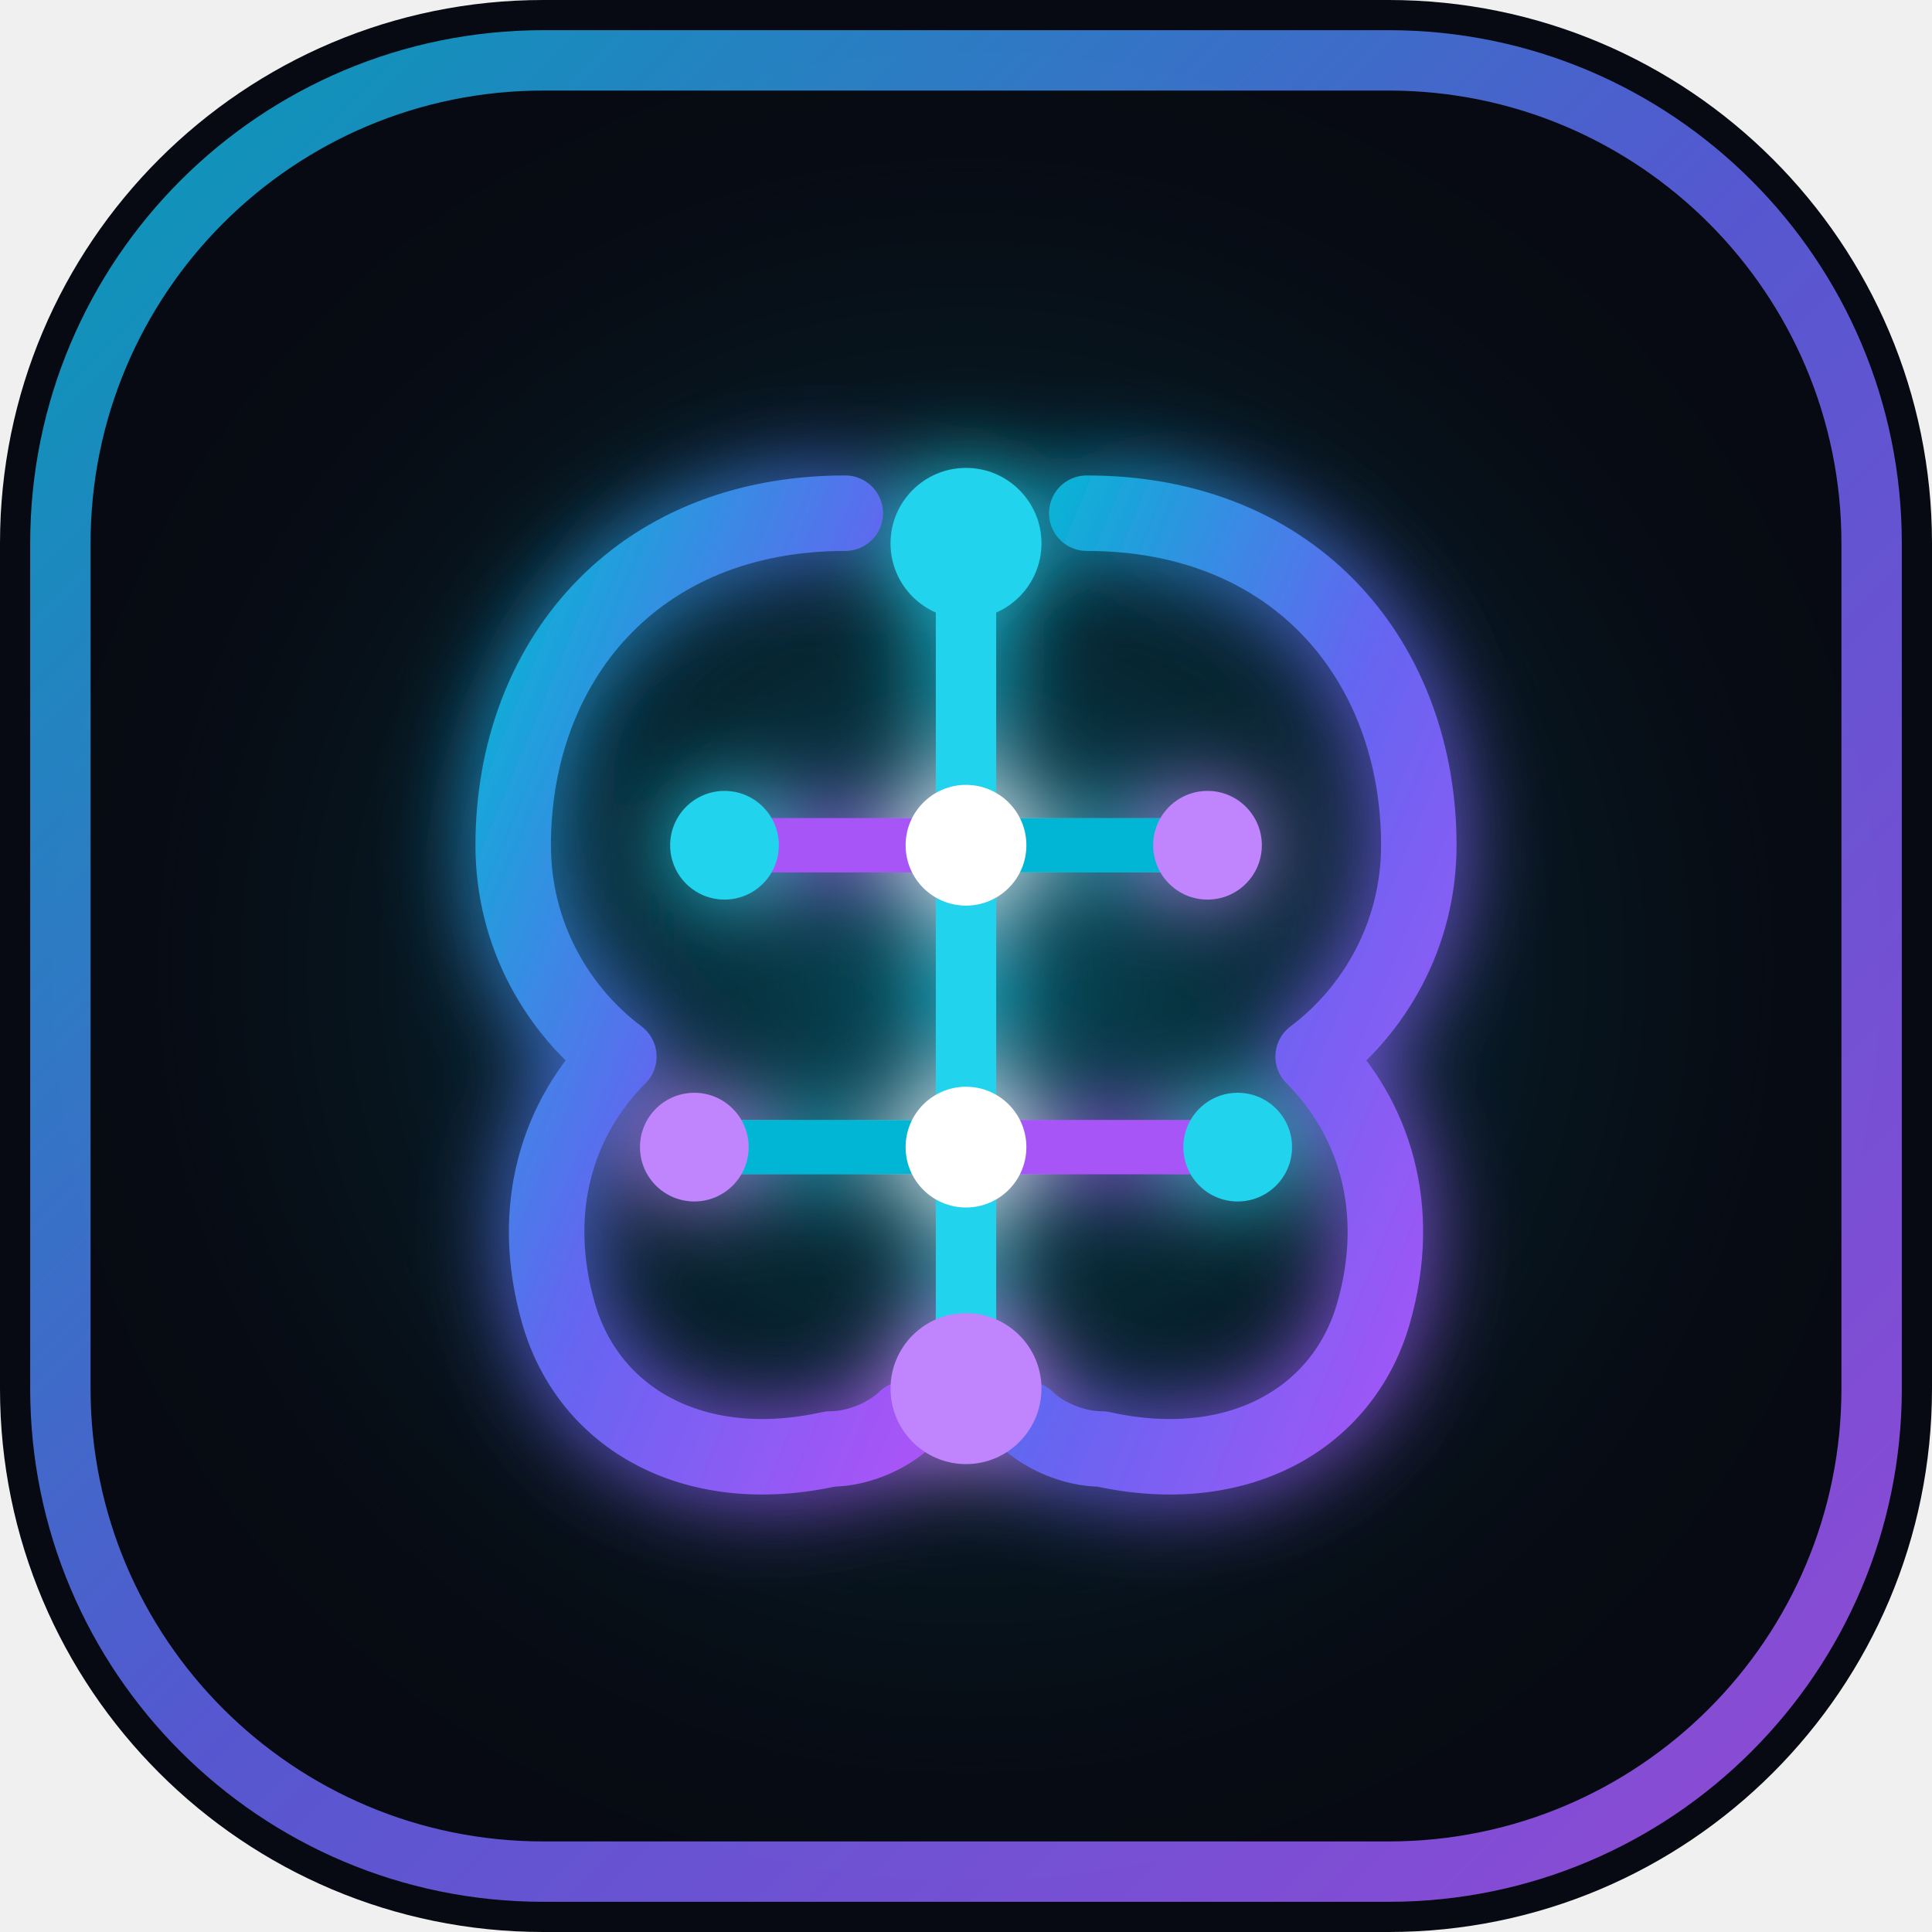
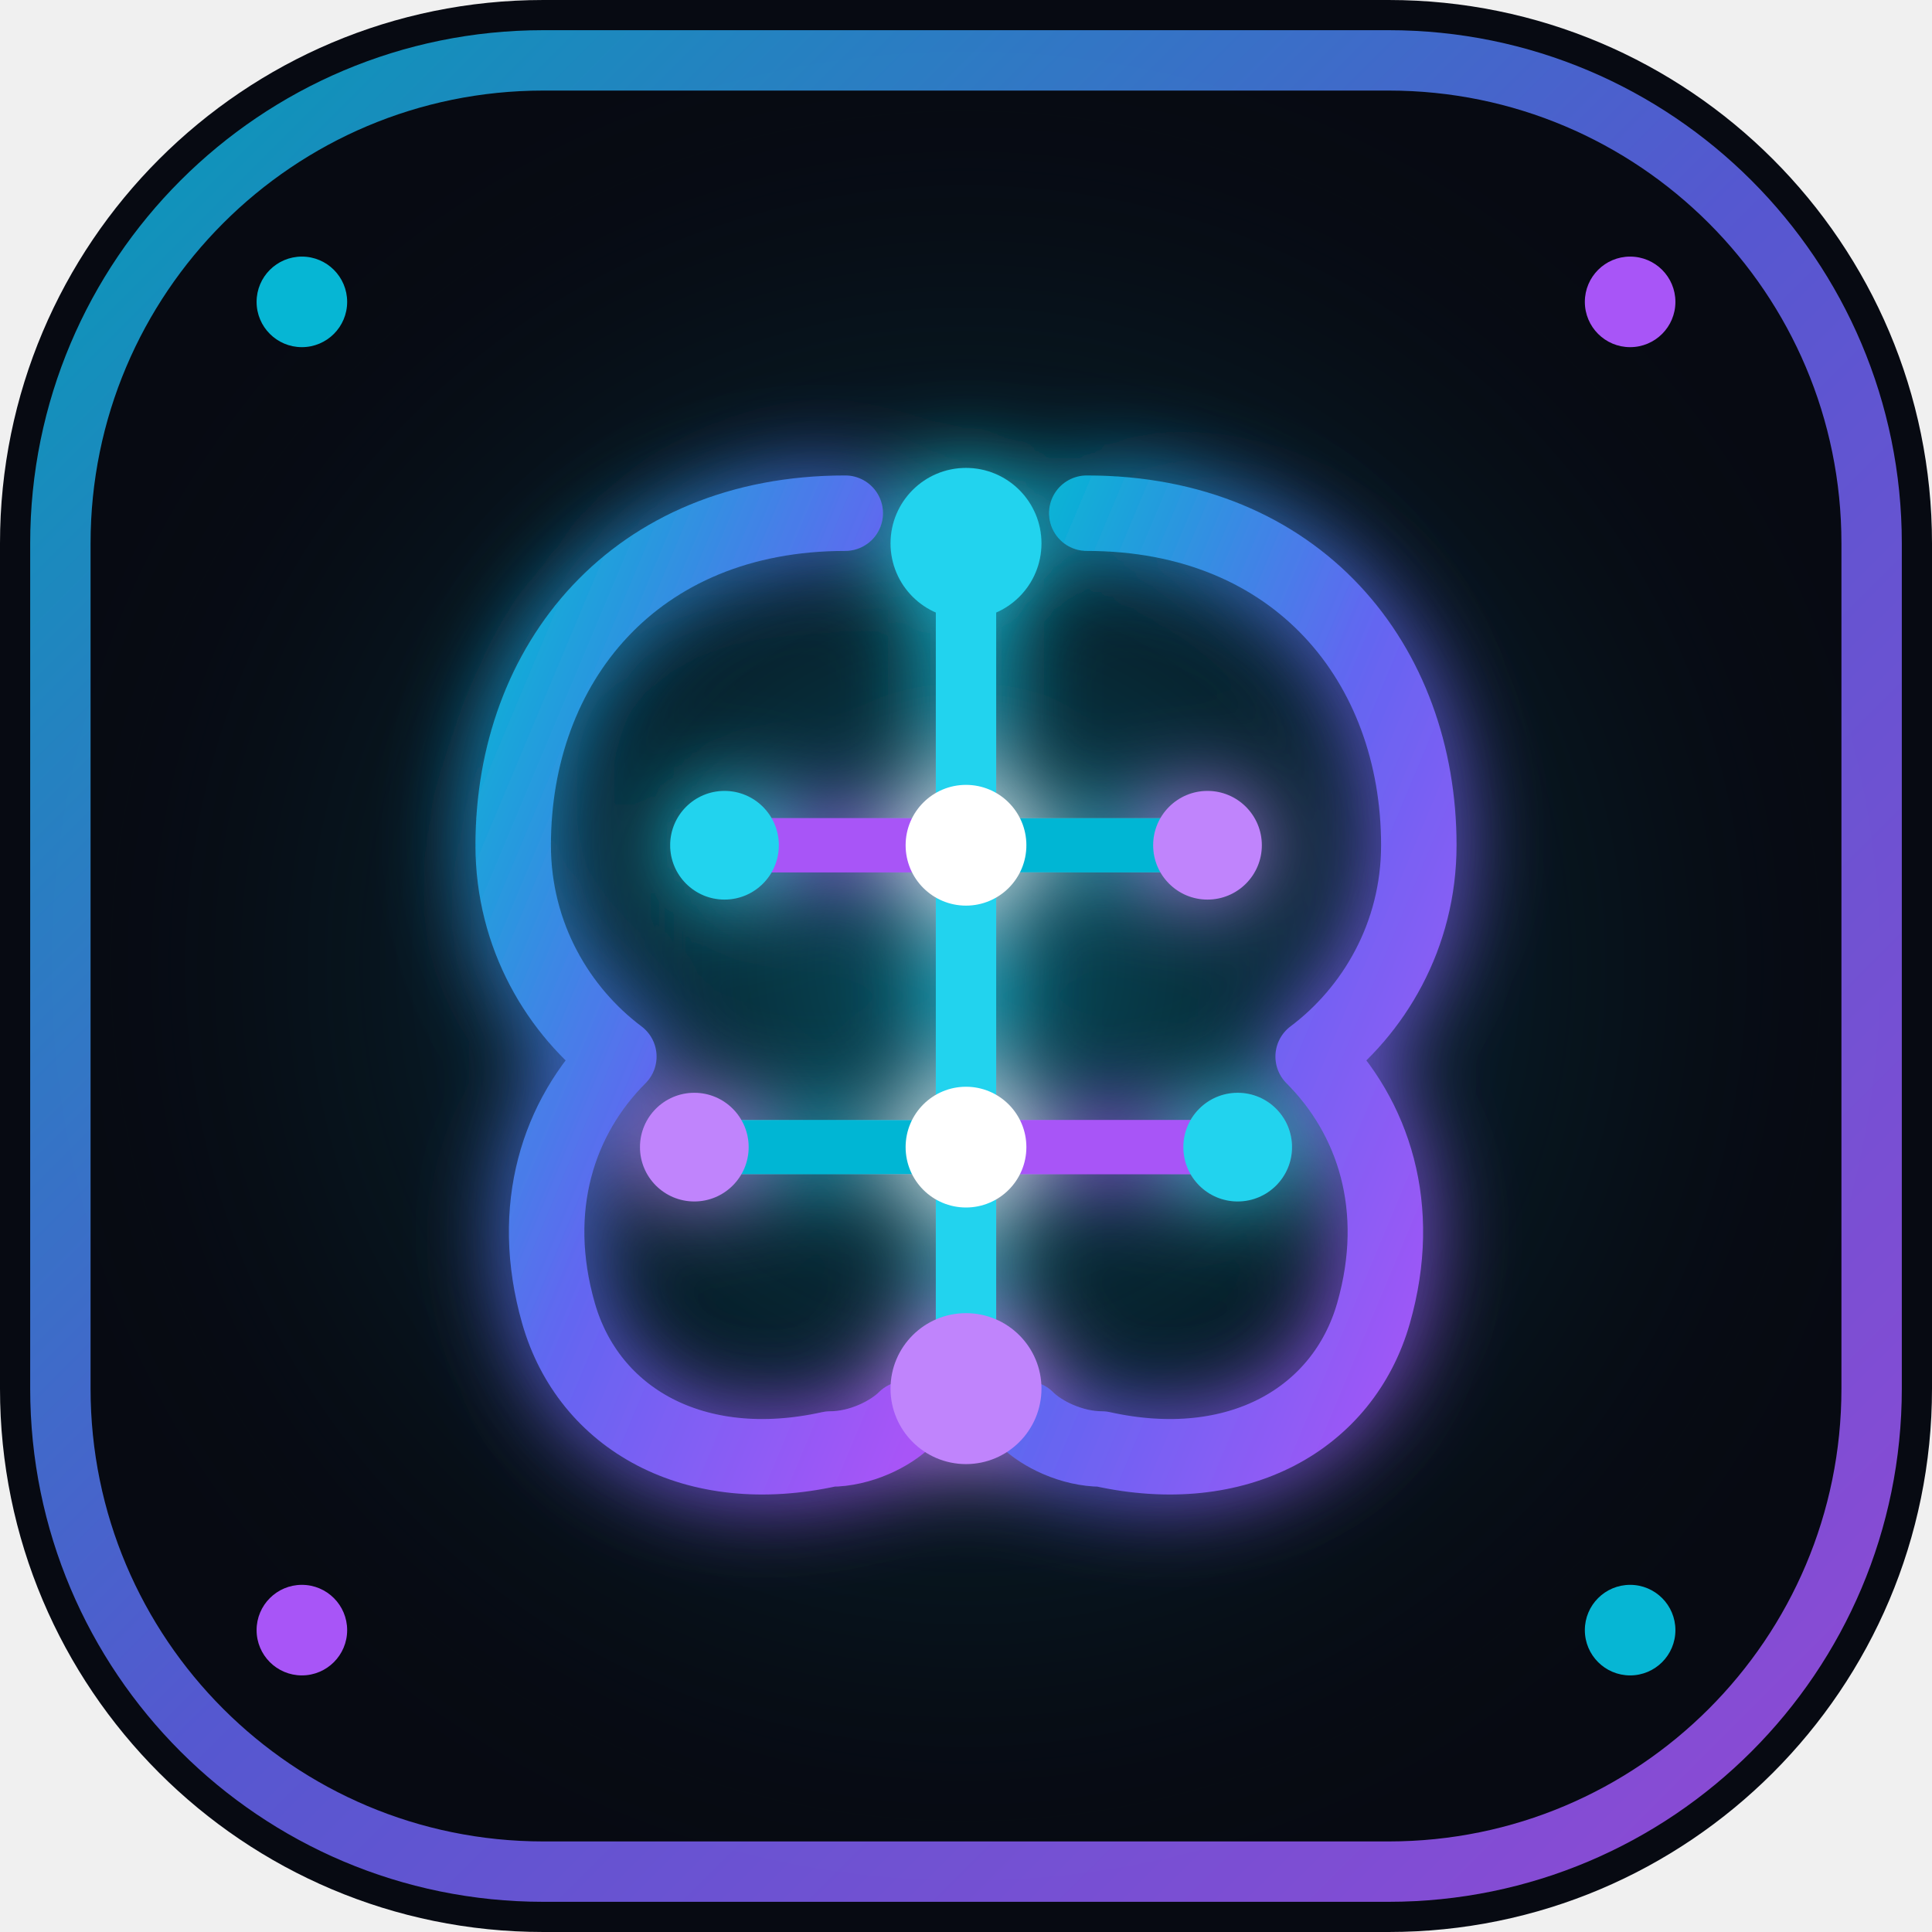
<svg xmlns="http://www.w3.org/2000/svg" viewBox="0 0 64 64" fill="none">
  <defs>
    <linearGradient id="cyber-grad" x1="0%" y1="0%" x2="100%" y2="100%">
      <stop offset="0%" stop-color="#06b6d4" />
      <stop offset="50%" stop-color="#6366f1" />
      <stop offset="100%" stop-color="#a855f7" />
+     </linearGradient>
+     <linearGradient id="glow-grad" x1="0%" y1="0%" x2="100%" y2="100%">
+       <stop offset="0%" stop-color="#22d3ee" stop-opacity="0.9" />
+       <stop offset="100%" stop-color="#c084fc" stop-opacity="0.4" />
    </linearGradient>
    <radialGradient id="center-glow" cx="50%" cy="50%" r="50%">
      <stop offset="0%" stop-color="#06b6d4" stop-opacity="0.4" />
      <stop offset="100%" stop-color="#070a12" stop-opacity="0" />
    </radialGradient>
    <filter id="neon-glow" x="-20%" y="-20%" width="140%" height="140%">
      <feGaussianBlur stdDeviation="1.5" result="blur" />
      <feComposite in="SourceGraphic" in2="blur" operator="over" />
    </filter>
  </defs>
  <rect width="64" height="64" rx="18" fill="#070a12" />
  <rect width="64" height="64" rx="18" fill="url(#center-glow)" />
  <rect x="2" y="2" width="60" height="60" rx="16" stroke="url(#cyber-grad)" stroke-width="2" stroke-opacity="0.85" />
-   <g filter="url(#neon-glow)">
+   <circle cx="10" cy="10" r="1.5" fill="#06b6d4" />
+   <circle cx="54" cy="10" r="1.5" fill="#a855f7" />
+   <circle cx="10" cy="54" r="1.5" fill="#a855f7" />
+   <circle cx="54" cy="54" r="1.5" fill="#06b6d4" />
+   <g filter="url(#neon-glow)" transform="translate(0, 0)">
    <path d="M28 17 C21 17 17 22 17 28 C17 31 18.5 33.5 20.5 35 C18.5 37 17.5 40 18.5 43.5 C19.5 47 23 49 27.5 48 C28.5 48 29.5 47.5 30 47" stroke="url(#cyber-grad)" stroke-width="2.5" stroke-linecap="round" stroke-linejoin="round" fill="none" />
    <path d="M36 17 C43 17 47 22 47 28 C47 31 45.5 33.5 43.5 35 C45.5 37 46.5 40 45.5 43.5 C44.5 47 41 49 36.5 48 C35.5 48 34.5 47.5 34 47" stroke="url(#cyber-grad)" stroke-width="2.5" stroke-linecap="round" stroke-linejoin="round" fill="none" />
    <line x1="32" y1="18" x2="32" y2="46" stroke="#22d3ee" stroke-width="2" stroke-linecap="round" />
    <line x1="24" y1="28" x2="32" y2="28" stroke="#a855f7" stroke-width="1.8" stroke-linecap="round" />
    <line x1="32" y1="28" x2="40" y2="28" stroke="#06b6d4" stroke-width="1.8" stroke-linecap="round" />
    <line x1="23" y1="38" x2="32" y2="38" stroke="#06b6d4" stroke-width="1.8" stroke-linecap="round" />
    <line x1="32" y1="38" x2="41" y2="38" stroke="#a855f7" stroke-width="1.8" stroke-linecap="round" />
    <circle cx="32" cy="18" r="2.5" fill="#22d3ee" />
    <circle cx="32" cy="28" r="2" fill="#ffffff" />
    <circle cx="32" cy="38" r="2" fill="#ffffff" />
    <circle cx="32" cy="46" r="2.5" fill="#c084fc" />
    <circle cx="24" cy="28" r="1.8" fill="#22d3ee" />
    <circle cx="40" cy="28" r="1.8" fill="#c084fc" />
    <circle cx="23" cy="38" r="1.8" fill="#c084fc" />
    <circle cx="41" cy="38" r="1.8" fill="#22d3ee" />
  </g>
</svg>
